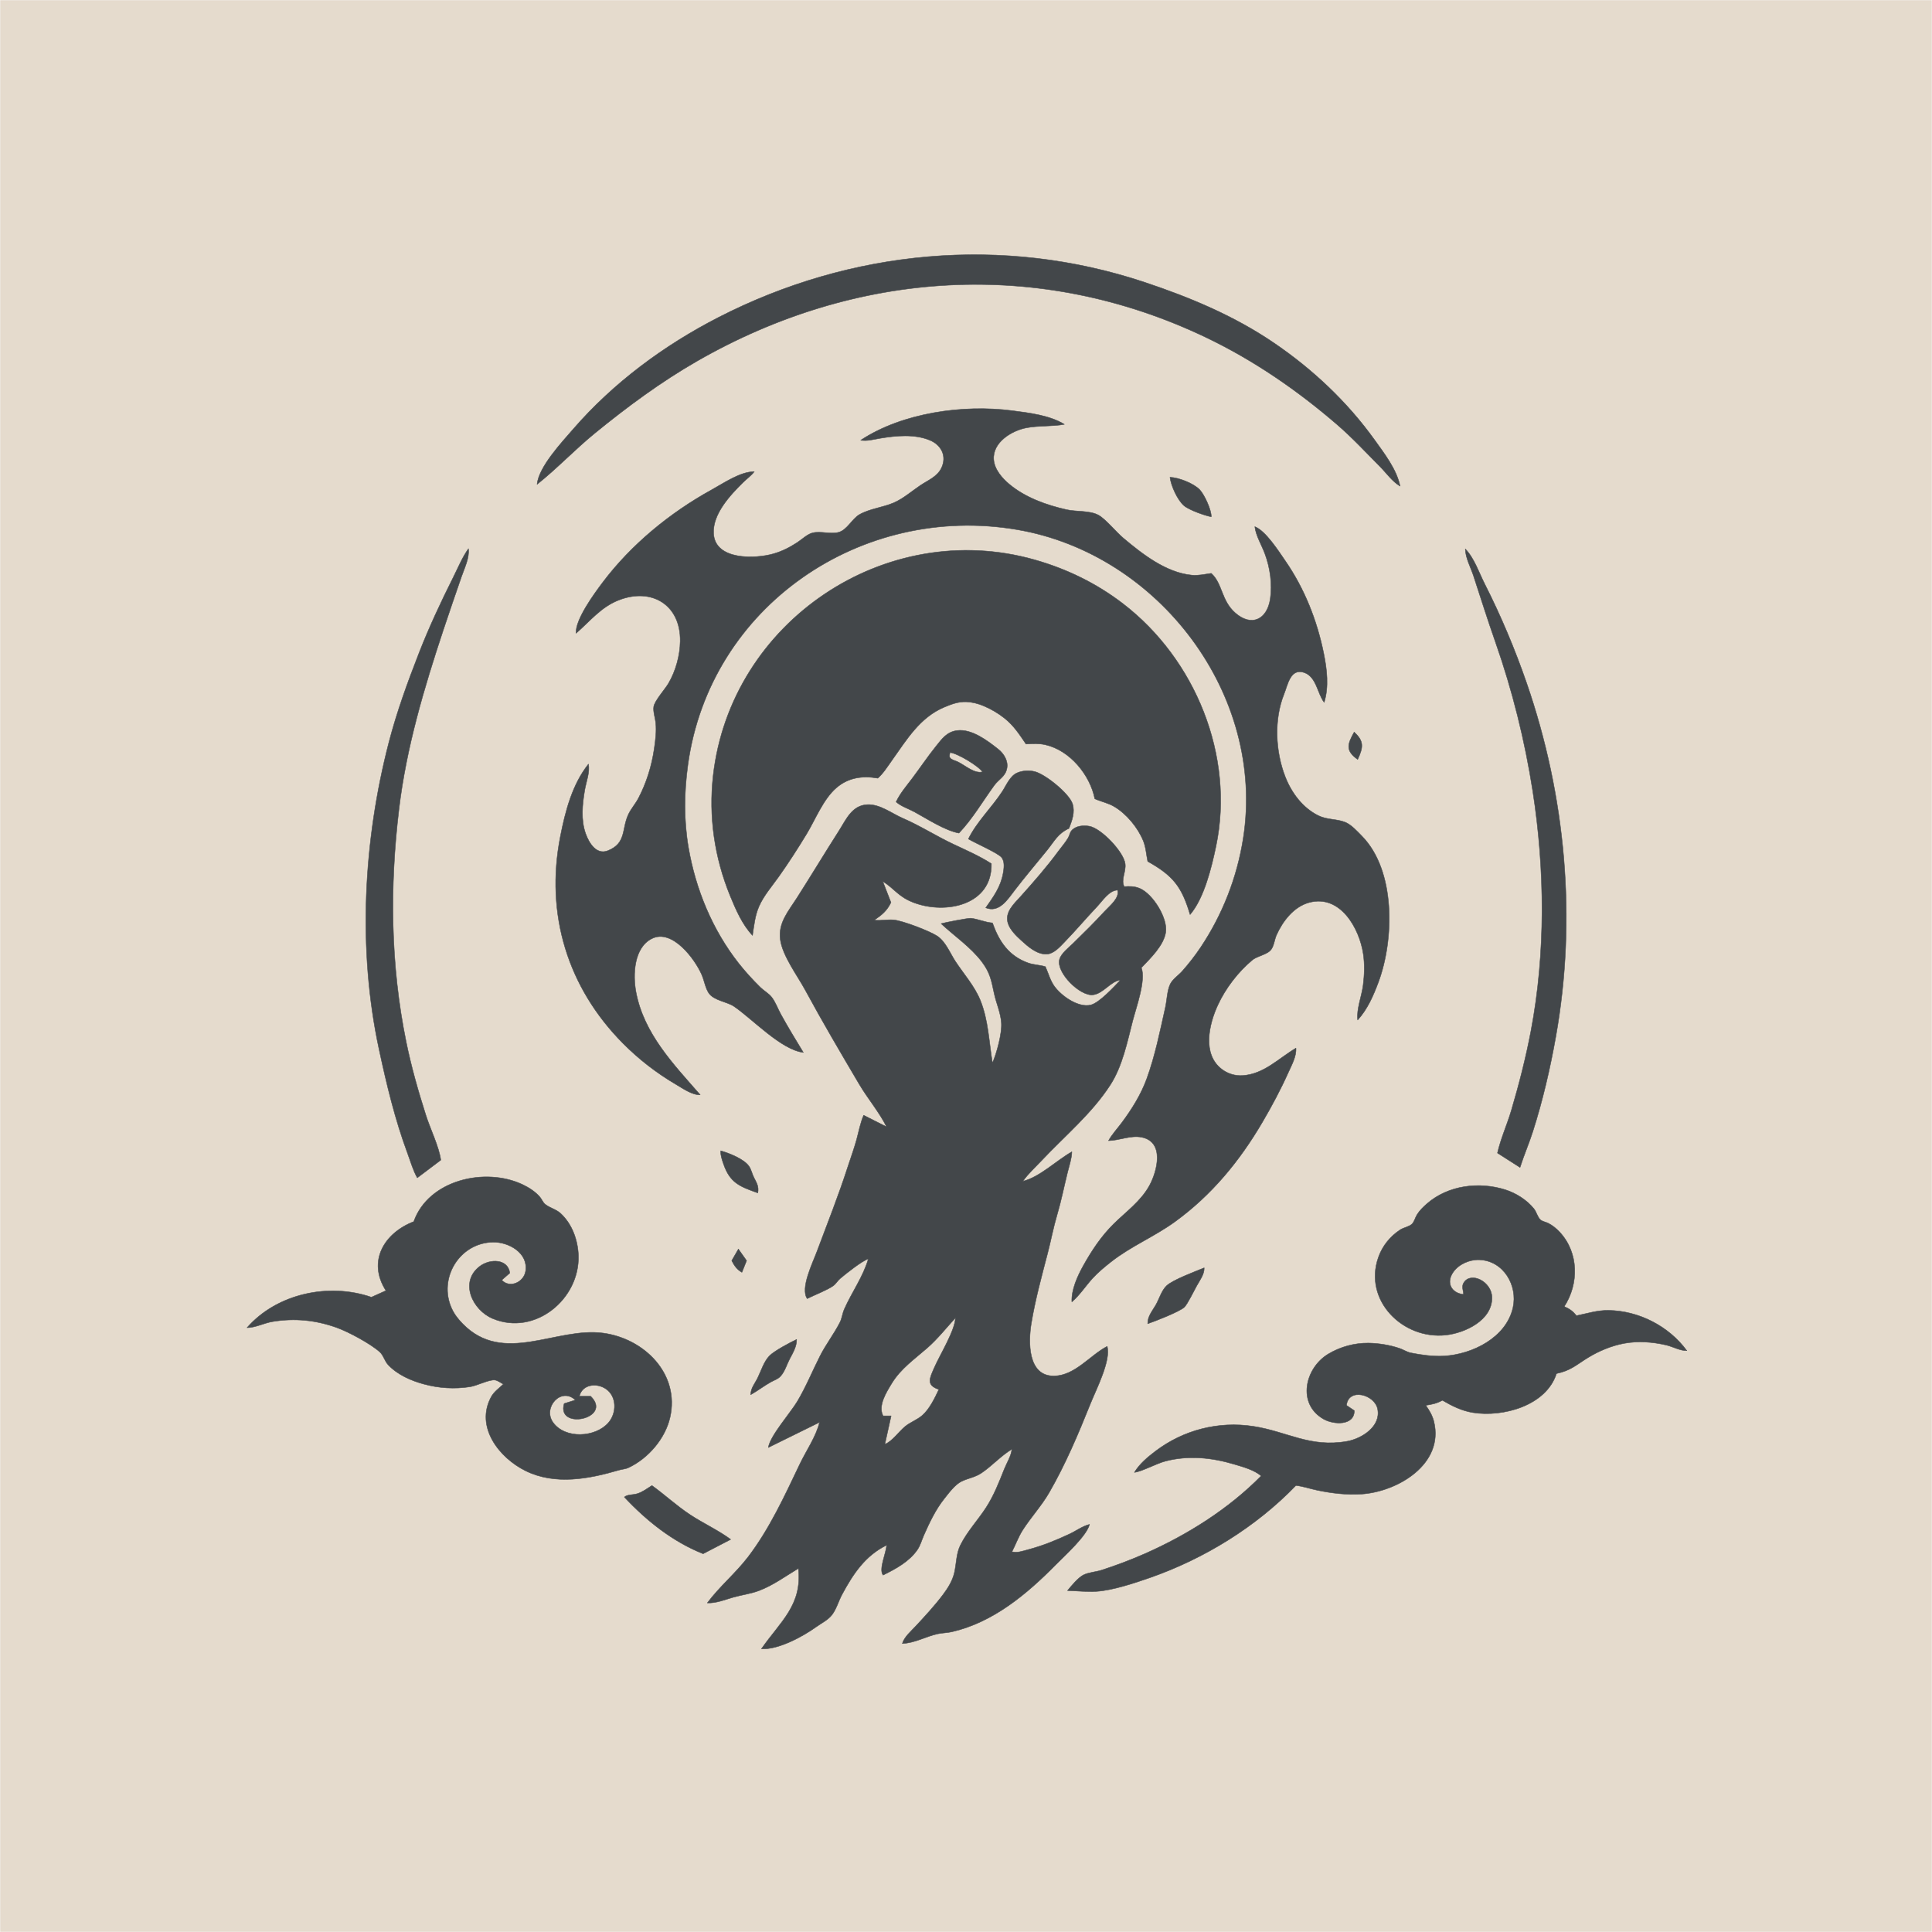
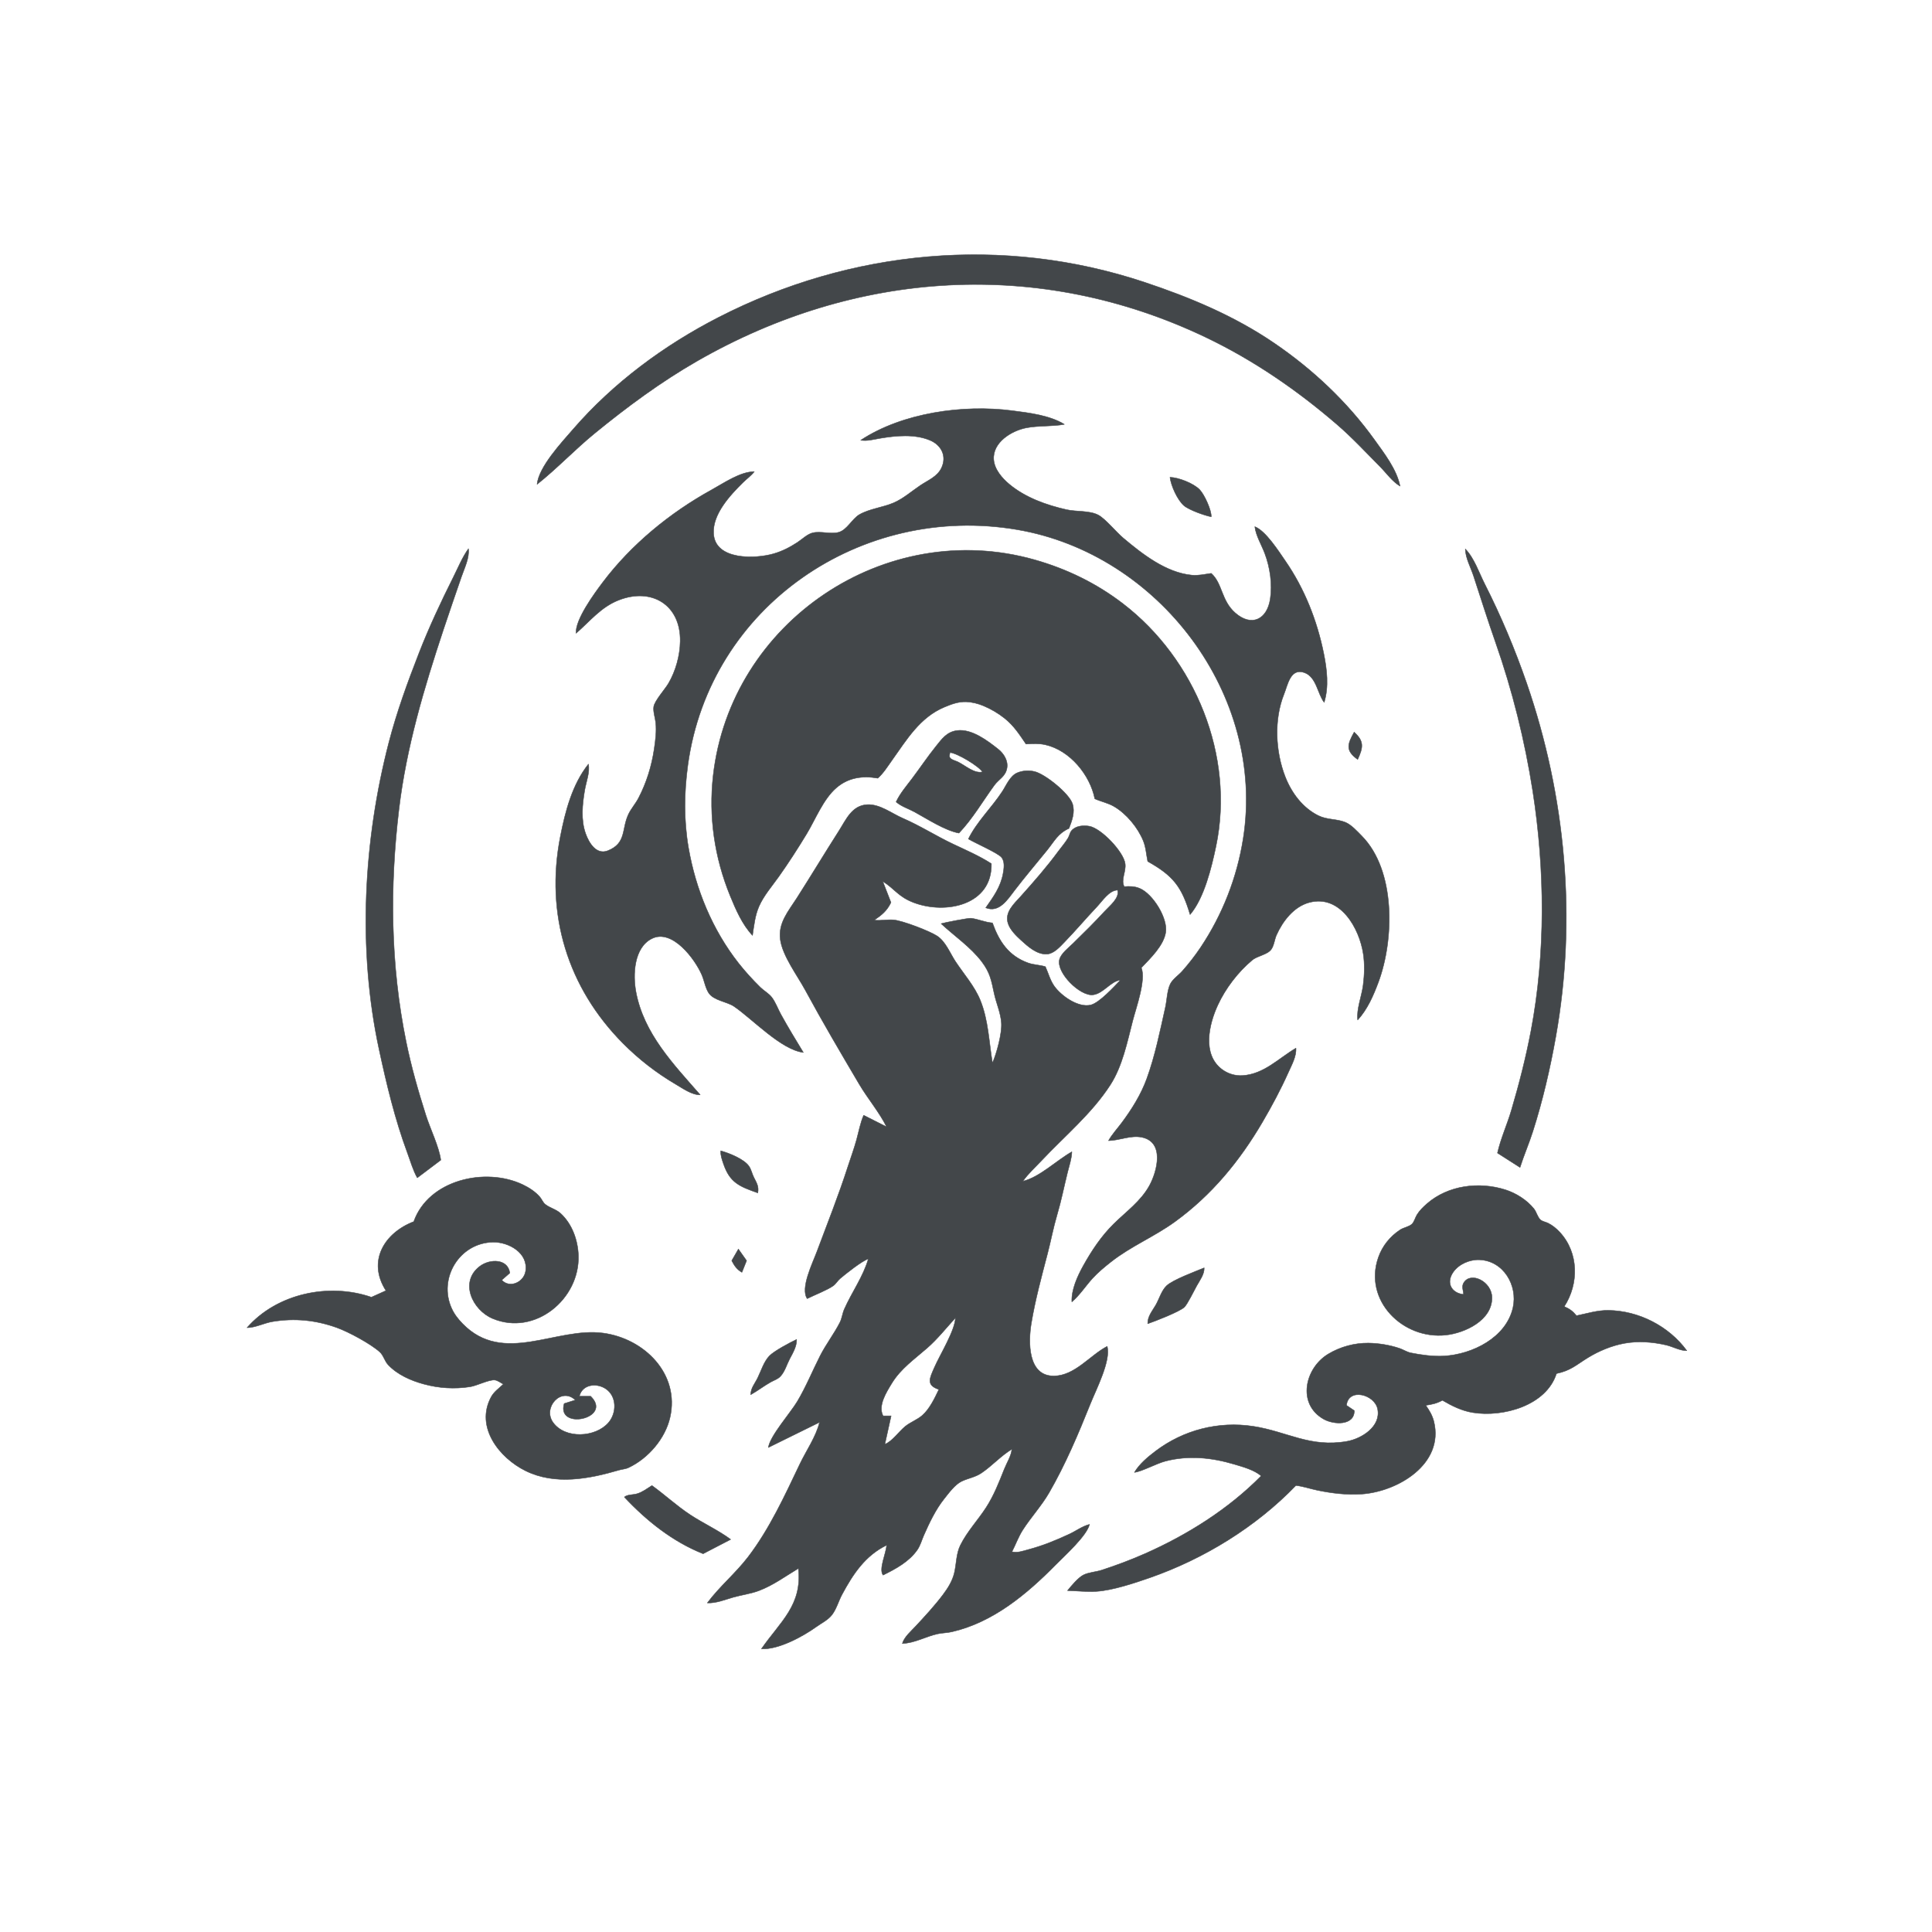
<svg xmlns="http://www.w3.org/2000/svg" viewBox="0 0 1095 1095" width="1095" height="1095">
-   <path d="M0.25 0.25C365.08 0.25 729.92 0.25 1094.75 0.25C1094.75 365.08 1094.75 729.92 1094.75 1094.75C729.92 1094.75 365.08 1094.75 0.25 1094.75C0.25 729.92 0.25 365.08 0.25 0.25ZM793.5 275.52C791.67 266.15 784.55 256.97 779.1 249.36C763.64 227.8 744.02 209.34 722.11 194.42C699.48 179 674.42 168.53 648.54 159.92C568.43 133.28 482.27 141.43 407.33 179.83C376.37 195.7 347.65 216.94 324.81 243.29C318.37 250.72 305.26 264.72 304.42 274.5C315.78 265.47 325.83 254.76 337.09 245.57C355.43 230.59 374.59 216.42 395.15 204.62C485.2 152.96 589 146.11 683.36 191.15C710.39 204.05 735.2 221.11 757.84 240.64C766.43 248.05 774.13 256.36 782.1 264.4C785.72 268.05 789.08 272.9 793.5 275.52ZM603.25 240.5C594.9 235.35 583.1 233.97 573.52 232.73C545.97 229.18 511.5 233.89 487.83 249.5C491.51 250.12 495.02 249.05 498.78 248.43C507.91 246.91 518.25 245.88 527.02 249.5C533.48 252.17 536.77 258.49 533.62 265.17C531.24 270.2 525.98 272.18 521.64 275.1C516.68 278.43 511.99 282.62 506.49 284.99C500.37 287.62 492.88 288.34 487.13 291.62C482.96 294 480.1 300.4 475.3 301.69C470.63 302.93 465.25 300.88 460.56 302.01C457.56 302.73 454.48 305.76 451.91 307.43C447.61 310.23 443.39 312.41 438.44 313.84C428.25 316.8 405.25 317.72 404.43 302.35C403.85 291.32 413.82 280.68 421.04 273.53C423.12 271.47 425.77 269.59 427.5 267.31C419.51 267.32 410.19 273.84 403.21 277.68C379.76 290.6 357.74 308.64 341.58 330.11C336.8 336.45 325.95 351.2 326.5 358.93C334.37 352.1 340.55 344.09 350.62 340.15C369.3 332.82 385.84 342.75 385.52 363.44C385.4 371.54 382.97 380.34 378.86 387.34C376.94 390.62 371.01 397.17 370.51 400.55C370.1 403.37 371.35 406.74 371.64 409.56C372.14 414.51 371.51 419.57 370.78 424.47C369.35 434.16 366.41 443.68 361.87 452.36C360.18 455.59 357.66 458.35 356.13 461.63C352.26 469.91 355.12 477.87 344.57 482.12C337.99 484.78 333.79 477.69 331.94 472.52C329.12 464.67 330.05 455.85 331.41 447.78C332.23 442.99 334.42 437.76 333.5 433.08C324.29 444.64 320.35 460 317.57 474.2C308.96 518.09 321.7 559.72 353.13 591.37C362.03 600.33 372.07 608.12 382.98 614.53C386.93 616.85 392.3 620.7 396.84 620.5C381.63 603.1 364.84 585.79 360.44 562.14C358.64 552.49 359.22 537.06 369.47 531.96C381.05 526.19 393.99 543.66 397.82 552.65C399.16 555.79 399.81 560.01 401.69 562.81C404.59 567.13 412 567.65 416.08 570.44C426.51 577.57 442.8 595.03 455.31 596.5C450.97 589.38 446.62 582.22 442.59 574.91C440.88 571.82 439.53 567.93 437.35 565.16C435.67 563.01 432.9 561.51 430.93 559.57C426.55 555.26 422.39 550.72 418.59 545.89C403.75 527 394.28 504.07 390.21 480.46C387.51 464.8 387.72 449.17 389.87 433.5C402.22 343.63 488.11 285.08 576.48 300.18C656.84 313.91 717.5 393.82 704.61 475.28C701.11 497.36 692.9 518.39 680.47 536.98C677.31 541.7 673.77 546.22 670 550.48C668.01 552.71 664.55 555.05 663.26 557.75C661.47 561.53 661.4 566.91 660.48 571C657.44 584.57 654.69 598.36 649.92 611.46C646.7 620.32 641.43 628.75 635.81 636.29C633.29 639.68 630.33 642.82 628.28 646.5C634.34 646.41 640.73 643.35 646.93 644.53C660.27 647.07 655.89 663.88 651.46 671.96C646.6 680.82 638.25 686.73 631.19 693.7C624.16 700.64 618.73 708.83 613.95 717.41C610.67 723.3 607.14 731.06 607.5 737.86C611.85 734.19 615.25 728.91 619.11 724.65C622.27 721.17 626.02 718.08 629.7 715.18C641.03 706.26 654.27 700.9 665.92 692.44C686.71 677.35 702.57 658.07 715.49 636.01C720.89 626.79 725.87 617.48 730.24 607.72C732.12 603.53 734.86 598.61 734.5 594.05C724.67 599.83 716.52 608.74 704.34 609.58C700.11 609.87 695.85 608.57 692.49 606.01C681.24 597.43 685.17 580.6 690.2 569.69C694.59 560.16 701.65 550.95 709.7 544.19C712.69 541.68 718.31 541.15 720.52 538.05C722.1 535.85 722.36 532.45 723.47 529.97C727 522.07 733.3 513.85 742.02 511.51C759.62 506.8 770.45 526.05 772.66 540.63C773.54 546.44 773.33 552.47 772.6 558.28C771.81 564.57 768.72 572.05 769.5 578.09C775 572.12 778.43 564.21 781.23 556.68C790.21 532.58 791.15 493.32 771.77 473.74C769.2 471.14 765.85 467.39 762.41 466.01C757.55 464.07 752.14 464.7 747.25 462.29C738.28 457.87 731.97 449.35 728.4 440.16C722.84 425.87 721.98 407.73 727.78 393.32C729.83 388.24 731.36 378.4 739.29 381.23C746.19 383.69 746.75 393.34 750.5 398.07C753.25 389.18 752.07 379.38 750.26 370.41C746.5 351.74 739.37 333.68 728.53 317.96C724.74 312.47 717.37 300.84 711.2 298.5C711.8 303.6 714.99 308.76 716.83 313.64C719.83 321.58 721.21 331.08 719.93 339.5C718.16 351.11 709.36 355.47 700.13 347.4C692.09 340.37 692.93 330.68 686.5 324.95C682.8 325.43 679.28 326.33 675.5 325.97C660.87 324.57 647.44 314.04 636.6 304.92C632.61 301.57 626.58 294.13 622.55 291.94C617.63 289.28 609.99 290.11 604.53 288.87C593.1 286.29 581.19 282.06 572.06 274.45C567.96 271.03 563.61 266.05 563.21 260.47C562.49 250.63 573.48 244.01 581.84 242.45C588.92 241.13 596.28 241.8 603.25 240.5ZM686.5 292.89C686.66 289.16 682.64 280.35 679.95 277.54C676.48 273.92 667.93 270.61 663.11 270.5C663.7 275.25 667.24 283.23 670.98 286.53C673.78 289 682.84 292.22 686.5 292.89ZM265.5 310.99C261.96 315.97 259.57 321.88 256.83 327.34C249.85 341.27 243.18 355.51 237.52 370.03C231.02 386.71 224.9 403.45 220.4 420.8C205.95 476.54 202.67 538.07 214.81 594.56C219.1 614.51 223.83 634.35 230.94 653.53C232.69 658.23 234.03 663.16 236.5 667.55C240.94 664.2 245.39 660.85 249.83 657.5C248.88 650.08 243.82 639.75 241.41 632.19C237.04 618.47 233.06 604.57 230.19 590.46C221.29 546.75 220.82 502.71 226.13 458.5C230.31 423.63 240.33 389.99 251.35 356.77C254.65 346.82 258.09 336.91 261.5 327C263.21 322.01 266.16 316.16 265.5 310.99ZM830.5 311.15C830.6 316.3 833.57 321.55 835.17 326.45C839.25 338.94 843.2 351.47 847.56 363.88C857.19 391.29 864.28 419.86 868.75 448.55C875.65 492.88 876.09 540.19 867.69 584.34C864.8 599.54 860.99 614.38 856.62 629.21C854.23 637.34 850.58 645.26 848.72 653.5C852.98 656.22 857.24 658.94 861.5 661.66C863.68 654.81 866.56 648.2 868.75 641.34C874.37 623.78 878.57 605.62 881.8 587.47C893.71 520.6 887.39 451.29 865.29 387.26C858.67 368.09 850.69 349.09 841.51 331C838.26 324.61 835.54 316.28 830.5 311.15ZM674.5 518.36C682.52 508.99 686.71 491.47 689.2 479.56C699.87 428.45 677.51 373.61 636.38 342.08C621.36 330.56 604.54 322.4 586.35 317.25C501.64 293.27 414.12 352.55 404.21 439.5C401.55 462.81 404.96 486 413.82 507.69C416.97 515.4 420.72 524.07 426.5 530.17C427.36 524.54 427.87 518.98 430.19 513.68C432.88 507.57 437.54 502.27 441.38 496.86C446.96 489 452.16 480.91 457.16 472.67C462.2 464.34 466.56 452.95 474.03 446.51C480.87 440.61 488.93 439.57 497.5 441.06C500.65 438.31 503.04 434.43 505.49 430.99C513.93 419.15 521.38 406.56 535.27 400.76C539.25 399.1 543.11 397.64 547.5 397.77C550.9 397.88 554.35 398.75 557.48 400.07C561.73 401.86 565.76 404.22 569.37 407.1C574.61 411.27 577.79 416.25 581.5 421.7C585.19 421.54 588.81 421.27 592.46 422.1C606.46 425.26 617.82 439.26 620.5 452.73C624.03 454.34 627.93 455.05 631.39 457.07C638.41 461.16 644.9 469.02 647.97 476.54C649.49 480.26 649.68 484.36 650.5 488.23C664.79 496.24 669.78 502.41 674.5 518.36ZM543.5 472.18C551.25 464.03 556.95 454.12 563.55 445.07C566.14 441.53 569.84 440.2 570.72 435.34C571.47 431.24 568.94 427.13 565.83 424.66C559.66 419.77 550.79 413 542.5 414.03C536.62 414.77 533.86 418.78 530.48 422.98C525.72 428.9 521.47 435.27 516.89 441.34C513.71 445.55 510.11 449.71 507.88 454.5C510.88 457.12 514.8 458.27 518.31 460.18C525.58 464.15 535.52 470.69 543.5 472.18ZM767.5 414.95C763.78 421.67 762.32 425.37 769.5 430.43C772.52 423.8 773.34 420.18 767.5 414.95ZM556.83 437.5C552.15 438.6 547.02 433.76 542.74 431.72C541.61 431.19 538.81 430.5 538.29 429.24C537.87 428.2 538.37 427.51 538.41 426.5C542.55 426.85 554.78 434.21 556.83 437.5ZM605.87 469.5C607.57 465.04 609.39 460.35 607.86 455.58C605.97 449.69 592.31 438.68 586.32 437.28C583.15 436.53 579.53 436.73 576.53 438.02C572.42 439.79 570.39 445.04 568.06 448.6C562.14 457.67 553.57 465.8 548.85 475.5C552.62 477.79 565.45 483.36 567.6 485.88C569.63 488.26 569.02 492.3 568.52 495.06C567.13 502.76 563.03 508.3 558.69 514.5C566.24 517.52 570.99 509.96 575.06 504.62C580.96 496.9 587.34 489.46 593.44 481.9C597.74 476.57 599.48 472.48 605.87 469.5ZM561.88 489.5C555.1 485.11 547.45 481.83 540.17 478.38C530.54 473.83 521.49 468 511.72 463.78C505.37 461.04 498.72 455.65 491.5 456.04C482.77 456.5 479.51 464.59 475.45 470.95C467.38 483.59 459.64 496.44 451.57 509.08C446.87 516.42 440.98 523.07 442.24 532.45C443.48 541.73 451.91 552.86 456.39 561.14C466.15 579.18 476.57 596.84 486.99 614.5C491.83 622.7 498.26 630.17 502.5 638.66C498.17 636.47 493.83 634.28 489.5 632.09C487.6 636.48 486.73 641.34 485.47 645.96C484.07 651.08 482.2 656.1 480.57 661.15C475.29 677.53 468.97 693.39 462.96 709.48C460.55 715.94 453.47 730.19 457.5 736.02C461.56 733.99 468.9 731.17 472.26 728.75C473.79 727.64 474.72 725.88 476.16 724.65C479.34 721.96 488.71 714.5 492.13 713.5C489.23 723.6 482.72 732.48 478.52 742.02C477.46 744.43 477.23 747.16 476.04 749.5C472.77 755.94 468.17 761.87 464.86 768.37C460.45 777.05 456.87 785.94 451.86 794.35C448.06 800.72 436.33 813.95 435.5 820.39C445.17 815.63 454.83 810.87 464.5 806.11C462.46 814.38 456.99 822.1 453.32 829.79C444.7 847.83 436.19 866.47 423.98 882.46C416.93 891.67 407.75 899.26 400.89 908.5C405.94 908.73 410.82 906.64 415.67 905.27C420.4 903.94 425.55 903.28 430.11 901.56C438.23 898.5 445.12 893.36 452.5 888.94C454.82 909.77 442.22 919.13 431.57 934.5C441 935.13 455.02 927.54 462.62 922.06C465.65 919.88 469.31 918.18 471.62 915.14C474.1 911.86 475.29 907.36 477.24 903.73C483.43 892.19 490.39 881.65 502.5 875.77C502.3 880.32 497.89 889.35 500.5 892.73C507.63 889.21 515.27 885.12 519.93 878.37C521.64 875.89 522.4 872.87 523.61 870.14C526.66 863.2 530.31 855.53 535.05 849.59C537.63 846.35 541.24 841.36 545.05 839.55C548.88 837.74 552.67 837.29 556.31 834.82C562.33 830.74 567.29 825.1 573.5 821.35C573.16 825.19 570.62 829.05 569.19 832.66C566.22 840.13 563.32 847.59 558.93 854.38C554.25 861.62 548.15 868.03 544.31 875.79C541.91 880.63 542.11 886.28 540.89 891.46C539.79 896.1 537.24 900.13 534.41 903.89C529.77 910.05 524.33 915.93 519.09 921.58C516.32 924.57 512.56 927.68 511.42 931.5C518.56 931.24 524.69 927.47 531.53 926.01C534.14 925.46 536.84 925.47 539.45 924.87C562.81 919.55 581.99 903.48 598.36 886.86C603.35 881.79 615.98 870.45 617.5 863.97C613.29 865.06 609.93 867.69 606 869.51C598.07 873.19 591.12 876.03 582.68 878.29C579.23 879.21 577.02 880.14 573.53 879.5C575.64 875.44 577.18 871.03 579.65 867.17C584.27 859.96 590.3 853.45 594.57 846.07C603.86 829.99 611.15 812.72 618.04 795.52C621.21 787.6 629.78 771.04 627.5 763.08C617.86 768.06 609.32 779.65 597.48 779.85C582.25 780.11 582.81 760.18 584.51 750.02C586.74 736.61 590.33 723.49 593.75 710.34C595.64 703.1 597 695.72 599.12 688.55C601.47 680.63 603.06 672.53 605.04 664.51C605.99 660.65 607.38 656.75 607.5 652.8C598.88 657.64 589.3 667.17 579.71 669.5C582.7 665.24 586.74 661.6 590.31 657.8C603.46 643.83 618.89 631.05 629.34 614.81C636.15 604.24 638.9 590.54 642 578.5C643.93 571.03 649.6 555.41 646.88 548.5C651.94 543.19 659.51 535.97 660.7 528.39C661.94 520.46 653.43 506.65 645.98 503.52C643.01 502.27 640.29 502.29 637.17 502.5C635.16 498.5 638.3 494.16 637.71 489.56C636.84 482.79 624.19 469.52 617.44 468.28C614.14 467.67 609.65 467.98 607.3 470.82C606.33 471.99 606.16 473.58 605.4 474.88C603.9 477.47 601.69 479.93 599.92 482.36C593.35 491.31 585.94 499.77 578.53 508.03C574.67 512.33 569.37 516.94 571.3 523.27C572.43 526.94 575.91 530.34 578.67 532.86C582.58 536.43 587.75 541.14 593.47 540.75C597.4 540.48 600.82 536.52 603.39 533.88C609.63 527.45 615.41 520.57 621.57 514.07C624.81 510.65 628.68 504.52 633.41 504.5C634.69 508.99 628.95 513.38 626.04 516.55C620.31 522.79 614.26 528.75 608.2 534.67C605.77 537.05 601.31 540.44 600.47 543.86C598.62 551.33 612.14 564.69 619.46 563.84C625.38 563.15 629.57 555.98 635.03 555.5C631.5 559.19 623.06 568.42 618.2 569.59C611.06 571.3 601.45 564.4 597.55 558.94C595.17 555.6 594.17 551.55 592.5 547.88C589.32 546.86 585.9 546.9 582.71 545.76C571.7 541.81 566.25 533.62 562.5 523.08C558.21 522.75 554.39 520.89 550.27 520.43C548.88 520.27 535.07 522.93 533.4 523.5C540.94 530.53 550.19 536.79 556.45 545.06C561.18 551.32 561.87 555.63 563.47 563.08C564.67 568.66 567.16 573.97 567.56 579.74C567.98 585.68 564.9 596.96 562.5 602.46C560.49 590.55 560.21 578.27 555.58 566.87C552.36 558.95 546.23 552.04 541.54 544.94C538.43 540.23 535.96 533.61 531.08 530.45C526.74 527.62 511.46 521.77 506.41 521.36C502.74 521.07 499.14 521.93 495.48 521.5C499.72 518.64 502.72 516.22 504.97 511.5C503.41 507.5 501.86 503.5 500.3 499.5C507.19 503.83 509.1 508.24 517.88 511.57C535.95 518.41 562.41 513.06 561.88 489.5ZM408.5 652.25C408.32 654.77 409.17 657.05 409.99 659.49C413.64 670.32 419.1 672.44 429.5 676.11C430.2 672.53 428.89 670.54 427.24 667.27C426.23 665.26 425.78 662.83 424.5 660.98C421.68 656.87 413.11 653.5 408.5 652.25ZM288.95 721.5C287.82 713.29 277.7 713.43 272.09 717.58C260.16 726.43 267.71 742.48 279.22 747.31C303.15 757.36 328.71 736.28 327.81 711.5C327.5 702.84 324.25 693.72 317.75 687.74C315.11 685.31 311.6 684.67 308.96 682.51C307.71 681.49 307.07 679.71 306.03 678.47C303.45 675.42 299.78 673.07 296.19 671.37C274.93 661.33 242.83 668.77 234.5 692.37C217.88 698.76 208 714.78 218.74 731.5C215.99 732.74 213.25 733.97 210.5 735.21C186.44 726.91 157 733.11 140.01 752.5C144.66 752.52 149.72 749.82 154.5 749.04C167.08 746.96 179.05 748.19 191 752.5C197.63 754.9 210.05 761.58 215.25 766.26C217.36 768.16 217.99 771.4 219.98 773.52C225.21 779.1 232.85 782.47 240.11 784.44C248.78 786.81 257.61 787.36 266.5 785.97C270.31 785.37 277.17 781.83 280.44 782.17C282.04 782.33 283.87 783.78 285.29 784.5C282.86 786.82 279.97 788.77 278.34 791.81C269.19 808.84 283.03 826.29 297.85 833.6C314.59 841.87 333.83 838.2 350.71 833.24C352.63 832.67 354.47 832.66 356.3 831.79C367.37 826.57 377.01 815.38 379.75 803.38C385.41 778.68 365.16 758.67 341.84 755.55C315.14 751.98 285.34 773.96 262.22 750.27C259.65 747.64 257.49 744.89 255.96 741.51C248.25 724.53 260.4 704.3 279.5 704.03C288.42 703.91 299.52 710.17 297.9 720.46C296.9 726.77 288.88 730.4 284.38 725.5C285.9 724.17 287.43 722.83 288.95 721.5ZM886.56 740.5C894.9 727.68 894.86 710.07 884.08 698.41C882.15 696.32 879.88 694.44 877.31 693.19C875.99 692.55 874.21 692.32 873.1 691.34C871.44 689.89 870.83 686.9 869.41 685.12C865.45 680.15 859.25 676.24 853.24 674.33C838.36 669.6 820.74 671.75 808.74 682.24C806.58 684.13 804.54 686.11 803.04 688.58C802.09 690.14 801.55 692.54 800.23 693.77C798.61 695.3 795.49 695.75 793.56 697.02C787.84 700.79 783.48 706.18 781.22 712.65C772.66 737.08 795.15 759.32 819.44 756.68C830.24 755.51 845.65 748.36 845.61 735.52C845.57 726.32 833.57 720.44 829.58 727.07C828.25 729.28 829.43 731.42 829.5 733.63C822.71 732.91 819.42 727.13 823.58 721.09C826.77 716.44 832.95 713.8 838.5 714.02C852.18 714.55 860.29 728.56 857.52 741.06C853.72 758.19 834.42 767.67 818.27 768.55C812.26 768.87 805.47 767.96 799.58 766.76C797.41 766.31 795.41 764.96 793.32 764.24C787.81 762.35 781.31 761.28 775.5 761.22C767.61 761.15 759.61 763.34 752.86 767.39C739.58 775.33 734.97 795.69 750.21 804.32C755.87 807.53 767.61 808.17 767.59 799.5C766.11 798.5 764.63 797.5 763.15 796.5C764.21 786.41 779.11 790.22 780.8 798.59C782.79 808.47 771.82 815.4 763.48 816.89C742.43 820.63 729.59 811.35 710.3 808.39C690.61 805.37 670.79 810.45 654.93 822.45C650.55 825.77 645.76 829.75 642.96 834.5C647.16 834.05 655.33 829.49 660.55 828.13C673.64 824.74 686.73 826.09 699.54 829.9C704.57 831.4 710.8 833.09 714.8 836.5C696.36 855.25 672.99 869.92 649.05 880.52C641.02 884.08 632.78 887.15 624.44 889.88C621.22 890.94 617.11 891.13 614.12 892.61C611.06 894.13 607.14 898.91 605.04 901.5C610.41 901.66 616.18 902.29 621.5 901.95C630.56 901.39 643.02 897.23 651.67 894.22C682.41 883.5 711.85 865.42 734.5 841.92C738.63 842.41 742.6 843.81 746.7 844.65C754.86 846.34 763.16 847.34 771.5 846.82C792.06 845.53 818.6 829.84 812.68 805.69C811.82 802.21 810.11 799.37 808.07 796.5C811.62 795.97 814.33 795.42 817.5 793.65C822.9 796.81 828.47 799.6 834.73 800.61C851.75 803.38 876.36 796.72 882.16 778.5C890.36 776.75 893.22 773.65 899.99 769.49C906.27 765.65 913.43 762.67 920.68 761.35C928.4 759.94 936.7 760.56 944.3 762.33C948.17 763.23 952.31 765.63 956.02 765.5C945.84 751.61 928.73 742.84 911.5 742.67C905.18 742.61 899.59 744.45 893.5 745.69C891.39 743.09 889.63 741.85 886.56 740.5ZM418.5 707.94C417.24 710.13 415.98 712.31 414.73 714.5C416.2 717.38 417.69 719.54 420.5 721.12C421.38 718.91 422.26 716.71 423.14 714.5C421.59 712.31 420.05 710.13 418.5 707.94ZM682.5 718.57C677.45 720.66 664.83 725.3 661.18 728.73C658.34 731.41 656.99 736.26 655.08 739.6C653.02 743.19 650.4 746.04 650.5 750.24C654.51 748.89 668.68 743.38 671.29 740.83C673.06 739.11 676.81 731.36 678.27 728.75C680.14 725.41 682.59 722.27 682.5 718.57ZM541.5 746.93C541.3 754.07 532.7 767.88 529.56 775.09C526.98 781.04 524.67 785.06 532.12 787.5C529.76 792.46 526.91 798.52 522.72 802.2C519.78 804.77 515.98 806.02 512.99 808.49C509.23 811.61 505.88 816.75 501.5 818.57C502.69 813.21 503.87 807.84 505.06 802.47C503.54 802.47 502.02 802.47 500.5 802.47C497.48 796.69 502.37 789.06 505.47 783.97C510.51 775.7 518.36 770.27 525.52 764C531.34 758.91 536.3 752.65 541.5 746.93ZM451.5 759.16C447.8 760.88 438.65 765.75 436.02 768.53C432.9 771.83 431.39 776.93 429.43 780.94C427.78 784.31 425.49 786.72 425.5 790.46C429.39 788.28 432.95 785.5 436.8 783.34C438.82 782.2 440.83 781.73 442.45 779.93C444.89 777.22 445.93 773.3 447.61 770.12C449.4 766.74 451.63 762.98 451.5 759.16ZM326.09 793.5C323.98 794.17 321.87 794.83 319.76 795.5C315.18 810.89 347.62 804 334.77 791.35C332.63 791.35 330.49 791.35 328.35 791.35C330.01 784.62 338.01 783.58 343.33 787.13C349.71 791.4 349.59 800.88 344.86 806.33C337.53 814.79 320.22 815.76 313.4 806.12C307.44 797.68 318.11 785.88 326.09 793.5ZM369.5 841.96C366.74 843.63 364.33 845.62 361.16 846.58C358.74 847.32 355.54 846.97 353.86 848.5C366.41 861.91 381.3 873.8 398.5 880.62C403.71 877.92 408.93 875.21 414.14 872.5C407.01 867.23 398.52 863.37 391.06 858.45C383.44 853.41 376.85 847.25 369.5 841.96Z" fill="#e5dbcd" fill-rule="evenodd" stroke="#e5dbcd" stroke-width="0.25" stroke-linejoin="round" />
  <path d="M793.5 275.52C789.08 272.9 785.72 268.05 782.1 264.4C774.13 256.36 766.43 248.05 757.84 240.64C735.2 221.11 710.39 204.05 683.36 191.15C589 146.11 485.2 152.96 395.15 204.62C374.59 216.42 355.43 230.59 337.09 245.57C325.83 254.76 315.78 265.47 304.42 274.5C305.26 264.72 318.37 250.72 324.81 243.29C347.65 216.94 376.37 195.7 407.33 179.83C482.27 141.43 568.43 133.28 648.54 159.92C674.42 168.53 699.48 179 722.11 194.42C744.02 209.34 763.64 227.8 779.1 249.36C784.55 256.97 791.67 266.15 793.5 275.52ZM603.25 240.5C596.28 241.8 588.92 241.13 581.84 242.45C573.48 244.01 562.49 250.63 563.21 260.47C563.61 266.05 567.96 271.03 572.06 274.45C581.19 282.06 593.1 286.29 604.53 288.87C609.99 290.11 617.63 289.28 622.55 291.94C626.58 294.13 632.61 301.57 636.6 304.92C647.44 314.04 660.87 324.57 675.5 325.97C679.28 326.33 682.8 325.43 686.5 324.95C692.93 330.68 692.09 340.37 700.13 347.4C709.36 355.47 718.16 351.11 719.93 339.5C721.21 331.08 719.83 321.58 716.83 313.64C714.99 308.76 711.8 303.6 711.2 298.5C717.37 300.84 724.74 312.47 728.53 317.96C739.37 333.68 746.5 351.74 750.26 370.41C752.07 379.38 753.25 389.18 750.5 398.07C746.75 393.34 746.19 383.69 739.29 381.23C731.36 378.4 729.83 388.24 727.78 393.32C721.98 407.73 722.84 425.87 728.4 440.16C731.97 449.35 738.28 457.87 747.25 462.29C752.14 464.7 757.55 464.07 762.41 466.01C765.85 467.39 769.2 471.14 771.77 473.74C791.15 493.32 790.21 532.58 781.23 556.68C778.43 564.21 775 572.12 769.5 578.09C768.72 572.05 771.81 564.57 772.6 558.28C773.33 552.47 773.54 546.44 772.66 540.63C770.45 526.05 759.62 506.8 742.02 511.51C733.3 513.85 727 522.07 723.47 529.97C722.36 532.45 722.1 535.85 720.52 538.05C718.31 541.15 712.69 541.68 709.7 544.19C701.65 550.95 694.59 560.16 690.2 569.69C685.17 580.6 681.24 597.43 692.49 606.01C695.85 608.57 700.11 609.87 704.34 609.58C716.52 608.74 724.67 599.83 734.5 594.05C734.86 598.61 732.12 603.53 730.24 607.72C725.87 617.48 720.89 626.79 715.49 636.01C702.57 658.07 686.71 677.35 665.92 692.44C654.27 700.9 641.03 706.26 629.7 715.18C626.02 718.08 622.27 721.17 619.11 724.65C615.25 728.91 611.85 734.19 607.5 737.86C607.14 731.06 610.67 723.3 613.95 717.41C618.73 708.83 624.16 700.64 631.19 693.7C638.25 686.73 646.6 680.82 651.46 671.96C655.89 663.88 660.27 647.07 646.93 644.53C640.73 643.35 634.34 646.41 628.28 646.5C630.33 642.82 633.29 639.68 635.81 636.29C641.43 628.75 646.7 620.32 649.92 611.46C654.69 598.36 657.44 584.57 660.48 571C661.4 566.91 661.47 561.53 663.26 557.75C664.55 555.05 668.01 552.71 670 550.48C673.77 546.22 677.31 541.7 680.47 536.98C692.9 518.39 701.11 497.36 704.61 475.28C717.5 393.82 656.84 313.91 576.48 300.18C488.11 285.08 402.22 343.63 389.87 433.5C387.72 449.17 387.51 464.8 390.21 480.46C394.28 504.07 403.75 527 418.59 545.89C422.39 550.72 426.55 555.26 430.93 559.57C432.9 561.51 435.67 563.01 437.35 565.16C439.53 567.93 440.88 571.82 442.59 574.91C446.62 582.22 450.97 589.38 455.31 596.5C442.8 595.03 426.51 577.57 416.08 570.44C412 567.65 404.59 567.13 401.69 562.81C399.81 560.01 399.16 555.79 397.82 552.65C393.99 543.66 381.05 526.19 369.47 531.96C359.22 537.06 358.64 552.49 360.44 562.14C364.84 585.79 381.63 603.1 396.84 620.5C392.3 620.7 386.93 616.85 382.98 614.53C372.07 608.12 362.03 600.33 353.13 591.37C321.7 559.72 308.96 518.09 317.57 474.2C320.35 460 324.29 444.64 333.5 433.08C334.42 437.76 332.23 442.99 331.41 447.78C330.05 455.85 329.12 464.67 331.94 472.52C333.79 477.69 337.99 484.78 344.57 482.12C355.12 477.87 352.26 469.91 356.13 461.63C357.66 458.35 360.18 455.59 361.87 452.36C366.41 443.68 369.35 434.16 370.78 424.47C371.51 419.57 372.14 414.51 371.64 409.56C371.35 406.74 370.1 403.37 370.51 400.55C371.01 397.17 376.94 390.62 378.86 387.34C382.97 380.34 385.4 371.54 385.52 363.44C385.84 342.75 369.3 332.82 350.62 340.15C340.55 344.09 334.37 352.1 326.5 358.93C325.95 351.2 336.8 336.45 341.58 330.11C357.74 308.64 379.76 290.6 403.21 277.68C410.19 273.84 419.51 267.32 427.5 267.31C425.77 269.59 423.12 271.47 421.04 273.53C413.82 280.68 403.85 291.32 404.43 302.35C405.25 317.72 428.25 316.8 438.44 313.84C443.39 312.41 447.61 310.23 451.91 307.43C454.48 305.76 457.56 302.73 460.56 302.01C465.25 300.88 470.63 302.93 475.3 301.69C480.1 300.4 482.96 294 487.13 291.62C492.88 288.34 500.37 287.62 506.49 284.99C511.99 282.62 516.68 278.43 521.64 275.1C525.98 272.18 531.24 270.2 533.62 265.17C536.77 258.49 533.48 252.17 527.02 249.5C518.25 245.88 507.91 246.91 498.78 248.43C495.02 249.05 491.51 250.12 487.83 249.5C511.5 233.89 545.97 229.18 573.52 232.73C583.1 233.97 594.9 235.35 603.25 240.5ZM686.5 292.89C682.84 292.22 673.78 289 670.98 286.53C667.24 283.23 663.7 275.25 663.11 270.5C667.93 270.61 676.48 273.92 679.95 277.54C682.64 280.35 686.66 289.16 686.5 292.89ZM265.5 310.99C266.16 316.16 263.21 322.01 261.5 327C258.09 336.91 254.65 346.82 251.35 356.77C240.33 389.99 230.31 423.63 226.13 458.5C220.82 502.71 221.29 546.75 230.19 590.46C233.06 604.57 237.04 618.47 241.41 632.19C243.82 639.75 248.88 650.08 249.83 657.5C245.39 660.85 240.94 664.2 236.5 667.55C234.03 663.16 232.69 658.23 230.94 653.53C223.83 634.35 219.1 614.51 214.81 594.56C202.67 538.07 205.95 476.54 220.4 420.8C224.9 403.45 231.02 386.71 237.52 370.03C243.18 355.51 249.85 341.27 256.83 327.34C259.57 321.88 261.96 315.97 265.5 310.99ZM830.5 311.15C835.54 316.28 838.26 324.61 841.51 331C850.69 349.09 858.67 368.09 865.29 387.26C887.39 451.29 893.71 520.6 881.8 587.47C878.57 605.62 874.37 623.78 868.75 641.34C866.56 648.2 863.68 654.81 861.5 661.66C857.24 658.94 852.98 656.22 848.72 653.5C850.58 645.26 854.23 637.34 856.62 629.21C860.99 614.38 864.8 599.54 867.69 584.34C876.09 540.19 875.65 492.88 868.75 448.55C864.28 419.86 857.19 391.29 847.56 363.88C843.2 351.47 839.25 338.94 835.17 326.45C833.57 321.55 830.6 316.3 830.5 311.15ZM674.5 518.36C669.78 502.41 664.79 496.24 650.5 488.23C649.68 484.36 649.49 480.26 647.97 476.54C644.9 469.02 638.41 461.16 631.39 457.07C627.93 455.05 624.03 454.34 620.5 452.73C617.82 439.26 606.46 425.26 592.46 422.1C588.81 421.27 585.19 421.54 581.5 421.7C577.79 416.25 574.61 411.27 569.37 407.1C565.76 404.22 561.73 401.86 557.48 400.07C554.35 398.75 550.9 397.88 547.5 397.77C543.11 397.64 539.25 399.1 535.27 400.76C521.38 406.56 513.93 419.15 505.49 430.99C503.04 434.43 500.65 438.31 497.5 441.06C488.93 439.57 480.87 440.61 474.03 446.51C466.56 452.95 462.2 464.34 457.16 472.67C452.16 480.91 446.96 489 441.38 496.86C437.54 502.27 432.88 507.57 430.19 513.68C427.87 518.98 427.36 524.54 426.5 530.17C420.72 524.07 416.97 515.4 413.82 507.69C404.96 486 401.55 462.81 404.21 439.5C414.12 352.55 501.64 293.27 586.35 317.25C604.54 322.4 621.36 330.56 636.38 342.08C677.51 373.61 699.87 428.45 689.2 479.56C686.71 491.47 682.52 508.99 674.5 518.36ZM543.5 472.18C535.52 470.69 525.58 464.15 518.31 460.18C514.8 458.27 510.88 457.12 507.88 454.5C510.11 449.71 513.71 445.55 516.89 441.34C521.47 435.27 525.72 428.9 530.48 422.98C533.86 418.78 536.62 414.77 542.5 414.03C550.79 413 559.66 419.77 565.83 424.66C568.94 427.13 571.47 431.24 570.72 435.34C569.84 440.2 566.14 441.53 563.55 445.07C556.95 454.12 551.25 464.03 543.5 472.18ZM767.5 414.95C773.34 420.18 772.52 423.8 769.5 430.43C762.32 425.37 763.78 421.67 767.5 414.95ZM556.83 437.5C554.78 434.21 542.55 426.85 538.41 426.5C538.37 427.51 537.87 428.2 538.29 429.24C538.81 430.5 541.61 431.19 542.74 431.72C547.02 433.76 552.15 438.6 556.83 437.5ZM605.87 469.5C599.48 472.48 597.74 476.57 593.44 481.9C587.34 489.46 580.96 496.9 575.06 504.62C570.99 509.96 566.24 517.52 558.69 514.5C563.03 508.3 567.13 502.76 568.52 495.06C569.02 492.3 569.63 488.26 567.6 485.88C565.45 483.36 552.62 477.79 548.85 475.5C553.57 465.8 562.14 457.67 568.06 448.6C570.39 445.04 572.42 439.79 576.53 438.02C579.53 436.73 583.15 436.53 586.32 437.28C592.31 438.68 605.97 449.69 607.86 455.58C609.39 460.35 607.57 465.04 605.87 469.5ZM561.88 489.5C562.41 513.06 535.95 518.41 517.88 511.57C509.1 508.24 507.19 503.83 500.3 499.5C501.86 503.5 503.41 507.5 504.97 511.5C502.72 516.22 499.72 518.64 495.48 521.5C499.14 521.93 502.74 521.07 506.41 521.36C511.46 521.77 526.74 527.62 531.08 530.45C535.96 533.61 538.43 540.23 541.54 544.94C546.23 552.04 552.36 558.95 555.58 566.87C560.21 578.27 560.49 590.55 562.5 602.46C564.9 596.96 567.98 585.68 567.56 579.74C567.16 573.97 564.67 568.66 563.47 563.08C561.87 555.63 561.18 551.32 556.45 545.06C550.19 536.79 540.94 530.53 533.4 523.5C535.07 522.93 548.88 520.27 550.27 520.43C554.39 520.89 558.21 522.75 562.5 523.08C566.25 533.62 571.7 541.81 582.71 545.76C585.9 546.9 589.32 546.86 592.5 547.88C594.17 551.55 595.17 555.6 597.55 558.94C601.45 564.4 611.06 571.3 618.2 569.59C623.06 568.42 631.5 559.19 635.03 555.5C629.57 555.98 625.38 563.15 619.46 563.84C612.14 564.69 598.62 551.33 600.47 543.86C601.31 540.44 605.77 537.05 608.2 534.67C614.26 528.75 620.31 522.79 626.04 516.55C628.95 513.38 634.69 508.99 633.41 504.5C628.68 504.52 624.81 510.65 621.57 514.07C615.41 520.57 609.63 527.45 603.39 533.88C600.82 536.52 597.4 540.48 593.47 540.75C587.75 541.14 582.58 536.43 578.67 532.86C575.91 530.34 572.43 526.94 571.3 523.27C569.37 516.94 574.67 512.33 578.53 508.03C585.94 499.77 593.35 491.31 599.92 482.36C601.69 479.93 603.9 477.47 605.4 474.88C606.16 473.58 606.33 471.99 607.3 470.82C609.65 467.98 614.14 467.67 617.44 468.28C624.19 469.52 636.84 482.79 637.71 489.56C638.3 494.16 635.16 498.5 637.17 502.5C640.29 502.29 643.01 502.27 645.98 503.52C653.43 506.65 661.94 520.46 660.7 528.39C659.51 535.97 651.94 543.19 646.88 548.5C649.6 555.41 643.93 571.03 642 578.5C638.9 590.54 636.15 604.24 629.34 614.81C618.89 631.05 603.46 643.83 590.31 657.8C586.74 661.6 582.7 665.24 579.71 669.5C589.3 667.17 598.88 657.64 607.5 652.8C607.38 656.75 605.99 660.65 605.04 664.51C603.06 672.53 601.47 680.63 599.12 688.55C597 695.72 595.64 703.1 593.75 710.34C590.33 723.49 586.74 736.61 584.51 750.02C582.81 760.18 582.25 780.11 597.48 779.85C609.32 779.65 617.86 768.06 627.5 763.08C629.78 771.04 621.21 787.6 618.04 795.52C611.15 812.72 603.86 829.99 594.57 846.07C590.3 853.45 584.27 859.96 579.65 867.17C577.18 871.03 575.64 875.44 573.53 879.5C577.02 880.14 579.23 879.21 582.68 878.29C591.12 876.03 598.07 873.19 606 869.51C609.93 867.69 613.29 865.06 617.5 863.97C615.98 870.45 603.35 881.79 598.36 886.86C581.99 903.48 562.81 919.55 539.45 924.87C536.84 925.47 534.14 925.46 531.53 926.01C524.69 927.47 518.56 931.24 511.42 931.5C512.56 927.68 516.32 924.57 519.09 921.58C524.33 915.93 529.77 910.05 534.41 903.89C537.24 900.13 539.79 896.1 540.89 891.46C542.11 886.28 541.91 880.63 544.31 875.79C548.15 868.03 554.25 861.62 558.93 854.38C563.32 847.59 566.22 840.13 569.19 832.66C570.62 829.05 573.16 825.19 573.5 821.35C567.29 825.1 562.33 830.74 556.31 834.82C552.67 837.29 548.88 837.74 545.05 839.55C541.24 841.36 537.63 846.35 535.05 849.59C530.31 855.53 526.66 863.2 523.61 870.14C522.4 872.87 521.64 875.89 519.93 878.37C515.27 885.12 507.63 889.21 500.5 892.73C497.89 889.35 502.3 880.32 502.5 875.77C490.39 881.65 483.43 892.19 477.24 903.73C475.29 907.36 474.1 911.86 471.62 915.14C469.31 918.18 465.65 919.88 462.62 922.06C455.02 927.54 441 935.13 431.57 934.5C442.22 919.13 454.82 909.77 452.5 888.94C445.12 893.36 438.23 898.5 430.11 901.56C425.55 903.28 420.4 903.94 415.67 905.27C410.82 906.64 405.94 908.73 400.89 908.5C407.75 899.26 416.93 891.67 423.98 882.46C436.19 866.47 444.7 847.83 453.32 829.79C456.99 822.1 462.46 814.38 464.5 806.11C454.83 810.87 445.17 815.63 435.5 820.39C436.33 813.95 448.06 800.72 451.86 794.35C456.87 785.94 460.45 777.05 464.86 768.37C468.17 761.87 472.77 755.94 476.04 749.5C477.23 747.16 477.46 744.43 478.52 742.02C482.72 732.48 489.23 723.6 492.13 713.5C488.71 714.5 479.34 721.96 476.16 724.65C474.72 725.88 473.79 727.64 472.26 728.75C468.9 731.17 461.56 733.99 457.5 736.02C453.47 730.19 460.55 715.94 462.96 709.48C468.97 693.39 475.29 677.53 480.57 661.15C482.2 656.1 484.07 651.08 485.47 645.96C486.73 641.34 487.6 636.48 489.5 632.09C493.83 634.28 498.17 636.47 502.5 638.66C498.26 630.17 491.83 622.7 486.99 614.5C476.57 596.84 466.15 579.18 456.39 561.14C451.91 552.86 443.48 541.73 442.24 532.45C440.98 523.07 446.87 516.42 451.57 509.08C459.64 496.44 467.38 483.59 475.45 470.95C479.51 464.59 482.77 456.5 491.5 456.04C498.72 455.65 505.37 461.04 511.72 463.78C521.49 468 530.54 473.83 540.17 478.38C547.45 481.83 555.1 485.11 561.88 489.5ZM408.5 652.25C413.11 653.5 421.68 656.87 424.5 660.98C425.78 662.83 426.23 665.26 427.24 667.27C428.89 670.54 430.2 672.53 429.5 676.11C419.1 672.44 413.64 670.32 409.99 659.49C409.17 657.05 408.32 654.77 408.5 652.25ZM288.95 721.5C287.43 722.83 285.9 724.17 284.38 725.5C288.88 730.4 296.9 726.77 297.9 720.46C299.52 710.17 288.42 703.91 279.5 704.03C260.4 704.3 248.25 724.53 255.96 741.51C257.49 744.89 259.65 747.64 262.22 750.27C285.34 773.96 315.14 751.98 341.84 755.55C365.16 758.67 385.41 778.68 379.75 803.38C377.01 815.38 367.37 826.57 356.3 831.79C354.47 832.66 352.63 832.67 350.71 833.24C333.83 838.2 314.59 841.87 297.85 833.6C283.03 826.29 269.19 808.84 278.34 791.81C279.97 788.77 282.86 786.82 285.29 784.5C283.87 783.78 282.04 782.33 280.44 782.17C277.17 781.83 270.31 785.37 266.5 785.97C257.61 787.36 248.78 786.81 240.11 784.44C232.85 782.47 225.21 779.1 219.98 773.52C217.99 771.4 217.36 768.16 215.25 766.26C210.05 761.58 197.63 754.9 191 752.5C179.05 748.19 167.08 746.96 154.5 749.04C149.72 749.82 144.66 752.52 140.01 752.5C157 733.11 186.44 726.91 210.5 735.21C213.25 733.97 215.99 732.74 218.74 731.5C208 714.78 217.88 698.76 234.5 692.37C242.83 668.77 274.93 661.33 296.19 671.37C299.78 673.07 303.45 675.42 306.03 678.47C307.07 679.71 307.71 681.49 308.96 682.51C311.6 684.67 315.11 685.31 317.75 687.74C324.25 693.72 327.5 702.84 327.81 711.5C328.71 736.28 303.15 757.36 279.22 747.31C267.71 742.48 260.16 726.43 272.09 717.58C277.7 713.43 287.82 713.29 288.95 721.5ZM886.56 740.5C889.63 741.85 891.39 743.09 893.5 745.69C899.59 744.45 905.18 742.61 911.5 742.67C928.73 742.84 945.84 751.61 956.02 765.5C952.31 765.63 948.17 763.23 944.3 762.33C936.7 760.56 928.4 759.94 920.68 761.35C913.43 762.67 906.27 765.65 899.99 769.49C893.22 773.65 890.36 776.75 882.16 778.5C876.36 796.72 851.75 803.38 834.73 800.61C828.47 799.6 822.9 796.81 817.5 793.65C814.33 795.42 811.62 795.97 808.07 796.5C810.11 799.37 811.82 802.21 812.68 805.69C818.6 829.84 792.06 845.53 771.5 846.82C763.16 847.34 754.86 846.34 746.7 844.65C742.6 843.81 738.63 842.41 734.5 841.92C711.85 865.42 682.41 883.5 651.67 894.22C643.02 897.23 630.56 901.39 621.5 901.95C616.18 902.29 610.41 901.66 605.04 901.5C607.14 898.91 611.06 894.13 614.12 892.61C617.11 891.13 621.22 890.94 624.44 889.88C632.78 887.15 641.02 884.08 649.05 880.52C672.99 869.92 696.36 855.25 714.8 836.5C710.8 833.09 704.57 831.4 699.54 829.9C686.73 826.09 673.64 824.74 660.55 828.13C655.33 829.49 647.16 834.05 642.96 834.5C645.76 829.75 650.55 825.77 654.93 822.45C670.79 810.45 690.61 805.37 710.3 808.39C729.59 811.35 742.43 820.63 763.48 816.89C771.82 815.4 782.79 808.47 780.8 798.59C779.11 790.22 764.21 786.41 763.15 796.5C764.63 797.5 766.11 798.5 767.59 799.5C767.61 808.17 755.87 807.53 750.21 804.32C734.97 795.69 739.58 775.33 752.86 767.39C759.61 763.34 767.61 761.15 775.5 761.22C781.31 761.28 787.81 762.35 793.32 764.24C795.41 764.96 797.41 766.31 799.58 766.76C805.47 767.96 812.26 768.87 818.27 768.55C834.42 767.67 853.72 758.19 857.52 741.06C860.29 728.56 852.18 714.55 838.5 714.02C832.95 713.8 826.77 716.44 823.58 721.09C819.42 727.13 822.71 732.91 829.5 733.63C829.43 731.42 828.25 729.28 829.58 727.07C833.57 720.44 845.57 726.32 845.61 735.52C845.65 748.36 830.24 755.51 819.44 756.68C795.15 759.32 772.66 737.08 781.22 712.65C783.48 706.18 787.84 700.79 793.56 697.02C795.49 695.75 798.61 695.3 800.23 693.77C801.55 692.54 802.09 690.14 803.04 688.58C804.54 686.11 806.58 684.13 808.74 682.24C820.74 671.75 838.36 669.6 853.24 674.33C859.25 676.24 865.45 680.15 869.41 685.12C870.83 686.9 871.44 689.89 873.1 691.34C874.21 692.32 875.99 692.55 877.31 693.19C879.88 694.44 882.15 696.32 884.08 698.41C894.86 710.07 894.9 727.68 886.56 740.5ZM418.5 707.94C420.05 710.13 421.59 712.31 423.14 714.5C422.26 716.71 421.38 718.91 420.5 721.12C417.69 719.54 416.2 717.38 414.73 714.5C415.98 712.31 417.24 710.13 418.5 707.94ZM682.5 718.57C682.59 722.27 680.14 725.41 678.27 728.75C676.81 731.36 673.06 739.11 671.29 740.83C668.68 743.38 654.51 748.89 650.5 750.24C650.4 746.04 653.02 743.19 655.08 739.6C656.99 736.26 658.34 731.41 661.18 728.73C664.83 725.3 677.45 720.66 682.5 718.57ZM541.5 746.93C536.3 752.65 531.34 758.91 525.52 764C518.36 770.27 510.51 775.7 505.47 783.97C502.37 789.06 497.48 796.69 500.5 802.47C502.02 802.47 503.54 802.47 505.06 802.47C503.87 807.84 502.69 813.21 501.5 818.57C505.88 816.75 509.23 811.61 512.99 808.49C515.98 806.02 519.78 804.77 522.72 802.2C526.91 798.52 529.76 792.46 532.12 787.5C524.67 785.06 526.98 781.04 529.56 775.09C532.7 767.88 541.3 754.07 541.5 746.93ZM451.5 759.16C451.63 762.98 449.4 766.74 447.61 770.12C445.93 773.3 444.89 777.22 442.45 779.93C440.83 781.73 438.82 782.2 436.8 783.34C432.95 785.5 429.39 788.28 425.5 790.46C425.49 786.72 427.78 784.31 429.43 780.94C431.39 776.93 432.9 771.83 436.02 768.53C438.65 765.75 447.8 760.88 451.5 759.16ZM326.09 793.5C318.11 785.88 307.44 797.68 313.4 806.12C320.22 815.76 337.53 814.79 344.86 806.33C349.59 800.88 349.71 791.4 343.33 787.13C338.01 783.58 330.01 784.62 328.35 791.35C330.49 791.35 332.63 791.35 334.77 791.35C347.62 804 315.18 810.89 319.76 795.5C321.87 794.83 323.98 794.17 326.09 793.5ZM369.5 841.96C376.85 847.25 383.44 853.41 391.06 858.45C398.52 863.37 407.01 867.23 414.14 872.5C408.93 875.21 403.71 877.92 398.5 880.62C381.3 873.8 366.41 861.91 353.86 848.5C355.54 846.97 358.74 847.32 361.16 846.58C364.33 845.62 366.74 843.63 369.5 841.96Z" fill="#43474a" fill-rule="evenodd" stroke="#43474a" stroke-width="0.25" stroke-linejoin="round" />
</svg>
